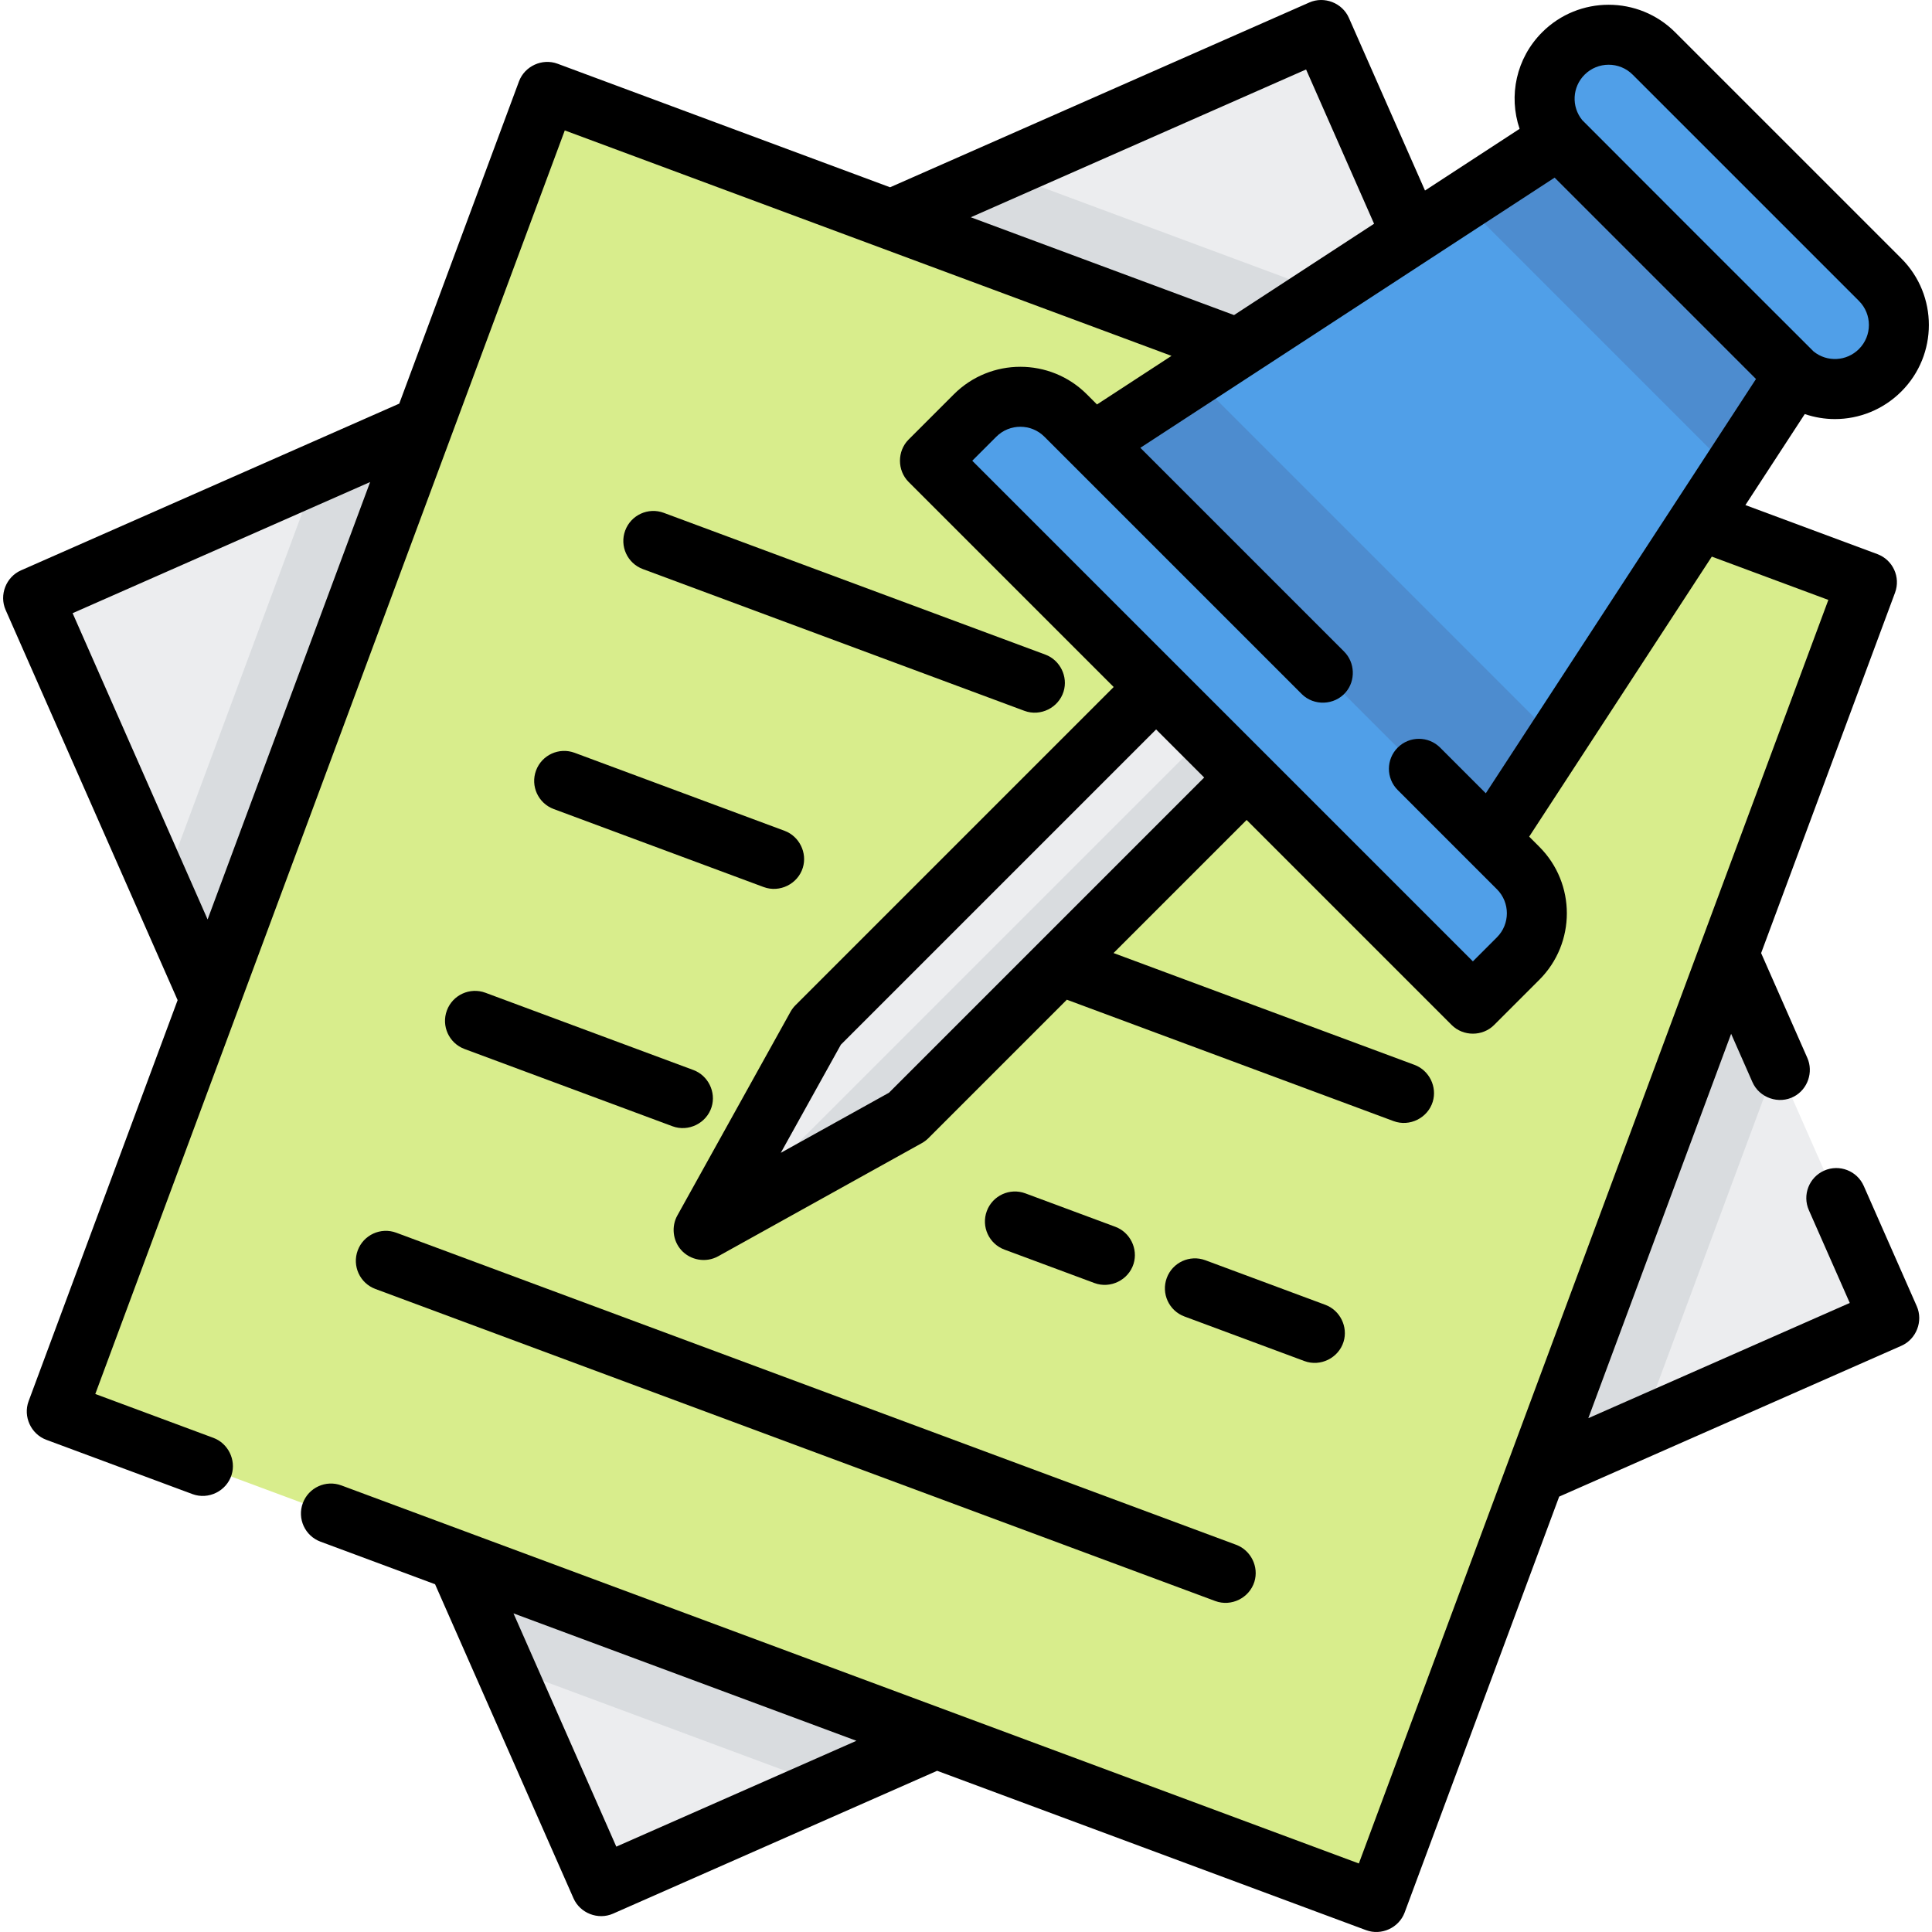
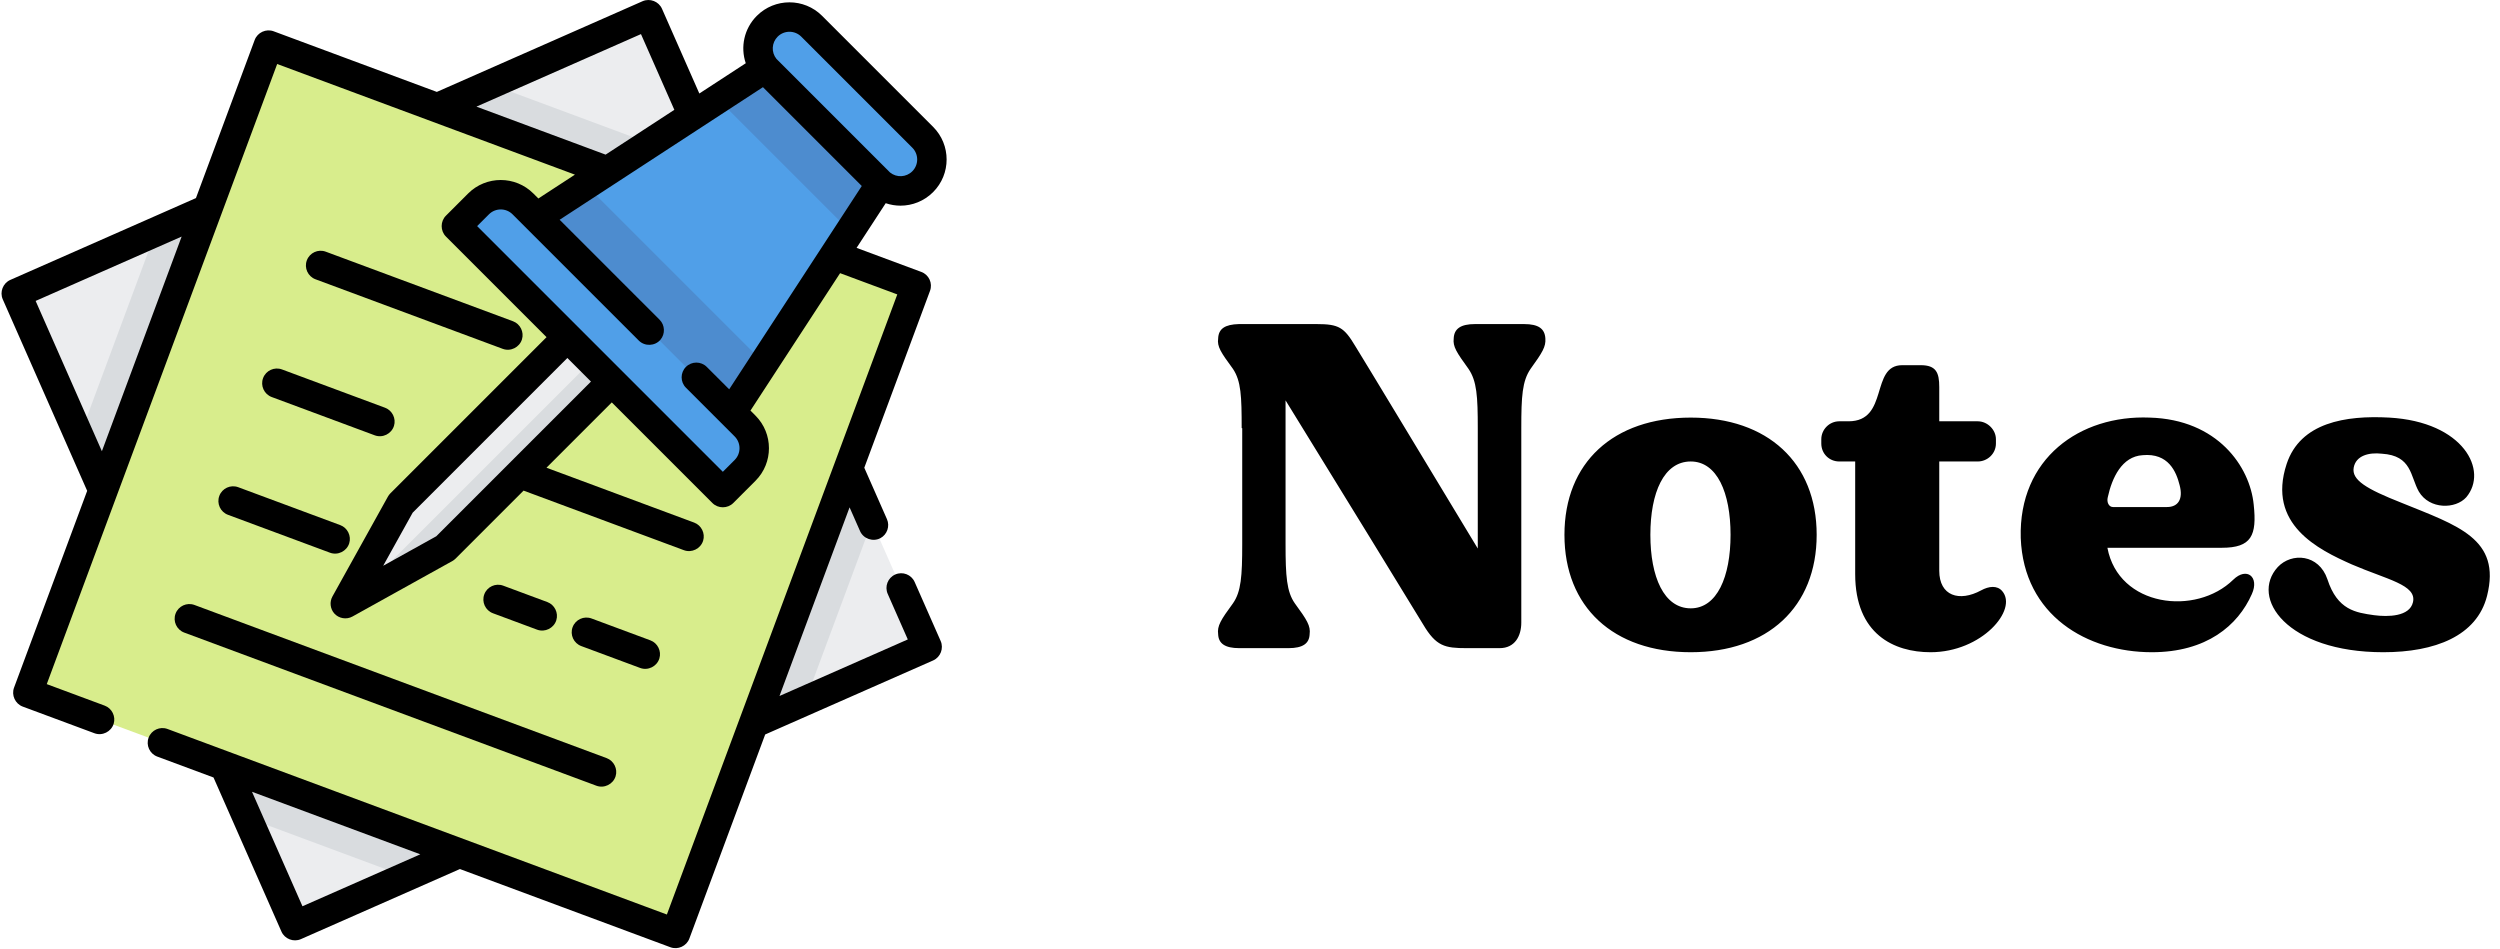
- <svg xmlns="http://www.w3.org/2000/svg" version="1.1" id="Layer_1" x="0px" y="0px" viewBox="0 0 512.002 512.002" style="enable-background:new 0 0 512.002 512.002;" xml:space="preserve">
-   <rect x="68.162" y="67.351" transform="matrix(-0.9151 0.4033 -0.4033 -0.9151 590.2317 383.5443)" style="fill:#ECEDEF;" width="373.138" height="373.138" />
-   <polygon style="fill:#D9DCDF;" points="84.054,125.244 42.926,235.936 133.577,441.596 219.238,473.423 434.955,378.34   470.863,281.697 386.673,90.696 264.999,45.487 " />
-   <rect x="68.324" y="77.644" transform="matrix(-0.9374 -0.3483 0.3483 -0.9374 401.7976 600.6539)" style="fill:#D8ED8C;" width="373.133" height="373.133" />
-   <polygon style="fill:#ECEDEF;" points="240.422,295.997 186.454,325.979 216.437,272.011 306.382,182.065 330.368,206.051 " />
-   <polygon style="fill:#D9DCDF;" points="330.368,206.051 319.351,195.036 190.849,323.538 240.422,295.997 " />
-   <polygon style="fill:#509FE8;" points="390.331,230.036 282.397,122.102 420.314,32.156 480.277,92.121 " />
-   <g>
-     <polygon style="fill:#4D8CCF;" points="420.314,32.156 387.617,53.48 458.954,124.816 480.277,92.121  " />
-     <polygon style="fill:#4D8CCF;" points="282.397,122.102 390.331,230.036 412.508,196.032 316.401,99.925  " />
+ <svg xmlns="http://www.w3.org/2000/svg" version="1.1" id="Layer_1" x="0px" y="0px" viewBox="0 0 1350 512.002" style="enable-background:new 0 0 512.002 512.002;zoom: 1;" xml:space="preserve" font-family="MADEDillan" font-size="25px" text-anchor="middle">
+   <defs id="svg_document_defs" />
+   <rect x="68.162px" style="fill:#ECEDEF;" height="373.138" y="67.351px" width="373.138" transform="matrix(-0.9151 0.4033 -0.4033 -0.9151 590.2317 383.5443)" />foo
+ 
+ 
+ 
+ 
+ 
+ 
+ 
+         
+         
+ 
+ 
+         
+         
+ 
+ 
+ 
+ 
+ 
+ 
+ 
+ 
+ 
+ 
+ 
+ 
+ 
+ 
+ 
+ 
+ 
+ 
+ 
+ 
+ 
+ 
+ 
+ 
+ 
+ 
+ 
+ 
+ 
+ 
+ 
+ 
+ 
+ 
+ 
+ 
+ 
+ 
+ <polygon style="fill:#D9DCDF;" points="84.054,125.244 42.926,235.936 133.577,441.596 219.238,473.423 434.955,378.34 470.863,281.697 386.673,90.696 264.999,45.487" />
+   <rect x="68.324px" style="fill:#D8ED8C;" height="373.133" y="77.644px" width="373.133" transform="matrix(-0.9374 -0.3483 0.3483 -0.9374 401.7976 600.6539)" />
+   <polygon style="fill:#ECEDEF;" points="240.422,295.997 186.454,325.979 216.437,272.011 306.382,182.065 330.368,206.051" />
+   <polygon style="fill:#D9DCDF;" points="330.368,206.051 319.351,195.036 190.849,323.538 240.422,295.997" />
+   <polygon style="fill:#509FE8;" points="390.331,230.036 282.397,122.102 420.314,32.156 480.277,92.121" visibility="visible" />
+   <g visibility="visible">
+     <polygon style="fill:#4D8CCF;" points="420.314,32.156 387.617,53.48 458.954,124.816 480.277,92.121" visibility="visible" />
+     <polygon style="fill:#4D8CCF;" points="282.397,122.102 390.331,230.036 412.508,196.032 316.401,99.925" />
  </g>
  <g>
-     <path style="fill:#509FE8;" d="M474.28,98.116l-59.964-59.964c-6.623-6.623-6.623-17.362,0-23.985l0,0   c6.623-6.623,17.362-6.623,23.985,0l59.964,59.964c6.623,6.623,6.623,17.362,0,23.985l0,0   C491.642,104.74,480.905,104.74,474.28,98.116z" />
-     <path style="fill:#509FE8;" d="M390.331,266.015L246.419,122.102l11.993-11.993c6.623-6.623,17.362-6.623,23.985,0l119.927,119.927   c6.623,6.623,6.623,17.362,0,23.985L390.331,266.015z" />
+     <path style="fill:#509FE8;" d="M474.28,98.116l-59.964-59.964c-6.623-6.623-6.623-17.362,0-23.985l0,0 c6.623-6.623,17.362-6.623,23.985,0l59.964,59.964c6.623,6.623,6.623,17.362,0,23.985l0,0 C491.642,104.74,480.905,104.74,474.28,98.116z" />
+     <path style="fill:#509FE8;" d="M390.331,266.015 L246.419,122.102 l11.993,-11.993 c6.623,-6.623 17.362,-6.623 23.985,0 l119.927,119.927 c6.623,6.623 6.623,17.362 0,23.985 L390.331,266.015" />
  </g>
-   <path d="M493.918,314.291c-1.77-4.017-6.464-5.838-10.481-4.068c-4.019,1.771-5.84,6.464-4.068,10.483l10.84,24.591l-69.288,30.54  l37.849-101.866l5.648,12.812c1.839,4.172,6.986,5.953,11.016,3.809c3.626-1.929,5.19-6.467,3.534-10.223l-12.25-27.789  l35.488-95.513c1.53-4.116-0.567-8.692-4.683-10.222l-34.971-12.994l15.732-24.121c2.594,0.883,5.292,1.329,7.988,1.329  c6.394,0,12.762-2.467,17.616-7.322c9.713-9.713,9.713-25.516,0-35.229L443.924,8.545c-9.713-9.712-25.515-9.711-35.229,0  c-6.902,6.902-8.96,16.856-5.985,25.599l-25.068,16.349L357.468,4.726c-1.746-3.958-6.514-5.814-10.481-4.068L235.882,49.632  l-88.124-32.743c-4.063-1.508-8.714,0.629-10.222,4.683l-31.728,85.394L5.557,151.155c-3.958,1.745-5.816,6.516-4.068,10.483  l45.583,103.413L7.58,371.336c-1.509,4.062,0.629,8.715,4.683,10.222l38.749,14.397c4.231,1.573,9.027-0.807,10.364-5.106  c1.237-3.975-0.928-8.351-4.825-9.799l-31.297-11.628L149.673,34.563l160.791,59.744l-19.748,12.879l-2.698-2.698  c-9.713-9.712-25.516-9.711-35.229,0l-11.993,11.992c-3.061,3.062-3.061,8.182,0,11.244l54.342,54.342l-84.324,84.324  c-0.523,0.523-0.97,1.115-1.328,1.761l-29.982,53.968c-1.621,2.917-1.213,6.635,1,9.132c2.443,2.757,6.587,3.47,9.81,1.679  l53.968-29.982c0.646-0.359,1.238-0.807,1.761-1.328l36.687-36.686l86.59,32.173c4.231,1.573,9.027-0.807,10.364-5.106  c1.237-3.975-0.927-8.351-4.825-9.799l-79.76-29.635l35.27-35.27l54.342,54.342c3.06,3.06,8.183,3.061,11.243-0.001l11.993-11.992  c9.713-9.713,9.713-25.516,0-35.229l-2.698-2.697l48.399-74.212l30.885,11.476L360.113,493.84L90.474,393.655  c-4.117-1.532-8.692,0.567-10.222,4.683s0.567,8.692,4.683,10.222l30.364,11.283l36.685,83.227  c1.745,3.958,6.515,5.815,10.481,4.068l85.888-37.858l113.674,42.235c4.063,1.51,8.713-0.623,10.222-4.683l40.951-110.214  l90.696-39.977c3.958-1.745,5.816-6.516,4.068-10.483L493.918,314.291z M98.088,127.747L55.019,243.661l-35.775-81.161  L98.088,127.747z M419.939,19.789c3.512-3.512,9.23-3.514,12.742,0l59.964,59.963c3.513,3.512,3.513,9.229,0,12.743  c-3.273,3.274-8.446,3.548-12.033,0.637c-0.253-0.206-61.102-61.055-61.309-61.309C416.391,28.236,416.664,23.063,419.939,19.789z   M364.145,59.296l-37.111,24.203l-69.76-25.921l88.852-39.166L364.145,59.296z M275.094,250.08l-39.507,39.508l-28.67,15.928  l15.928-28.671l83.537-83.536l12.742,12.742L275.094,250.08z M396.703,248.4l-6.372,6.372l-132.669-132.67l6.371-6.371  c3.513-3.513,9.23-3.513,12.742,0l68.192,68.192c3.233,3.232,8.693,3.016,11.665-0.456c2.665-3.112,2.472-7.893-0.423-10.788  l-54.005-54.005l109.788-71.601l53.366,53.366l-71.602,109.789l-12.106-12.106c-3.105-3.104-8.139-3.104-11.243,0  c-3.105,3.106-3.105,8.139,0,11.244l26.294,26.294C400.216,239.171,400.216,244.887,396.703,248.4z M136.08,427.563l90.883,33.768  l-63.635,28.049L136.08,427.563z" />
-   <path d="M271.493,188.384c4.231,1.573,9.027-0.807,10.364-5.106c1.237-3.975-0.928-8.351-4.825-9.799l-101.123-37.571  c-4.116-1.531-8.692,0.568-10.222,4.683c-1.53,4.116,0.567,8.692,4.683,10.222L271.493,188.384z" />
-   <path d="M142.06,204.184c-1.53,4.116,0.567,8.692,4.683,10.222l55.645,20.675c4.231,1.573,9.027-0.807,10.364-5.106  c1.237-3.975-0.928-8.351-4.825-9.799l-55.645-20.675C148.164,197.971,143.589,200.069,142.06,204.184z" />
-   <path d="M118.431,267.778c-1.53,4.116,0.567,8.692,4.683,10.222l55.104,20.473c4.231,1.573,9.027-0.807,10.364-5.106  c1.237-3.975-0.928-8.351-4.825-9.799l-55.104-20.473C124.536,261.564,119.96,263.663,118.431,267.778z" />
-   <path d="M94.802,331.371c-1.53,4.116,0.567,8.692,4.683,10.222l222.578,82.701c4.231,1.573,9.027-0.807,10.364-5.106  c1.237-3.975-0.928-8.351-4.825-9.799l-222.578-82.701C100.907,325.157,96.332,327.255,94.802,331.371z" />
-   <path d="M290.047,340.024c4.231,1.573,9.027-0.807,10.364-5.106c1.237-3.975-0.927-8.351-4.825-9.799l-23.848-8.861  c-4.117-1.532-8.692,0.567-10.222,4.683s0.567,8.692,4.683,10.222L290.047,340.024z" />
-   <path d="M345.692,360.699c4.231,1.573,9.027-0.807,10.364-5.106c1.237-3.975-0.927-8.351-4.825-9.799l-31.797-11.815  c-4.118-1.531-8.692,0.567-10.222,4.683c-1.53,4.116,0.567,8.692,4.683,10.222L345.692,360.699z" />
-   <g>
- </g>
-   <g>
- </g>
-   <g>
- </g>
-   <g>
- </g>
-   <g>
- </g>
-   <g>
- </g>
-   <g>
- </g>
-   <g>
- </g>
-   <g>
- </g>
-   <g>
- </g>
-   <g>
- </g>
-   <g>
- </g>
-   <g>
- </g>
-   <g>
- </g>
-   <g>
- </g>
+   <path d="M493.918,314.291 c-1.77,-4.017 -6.464,-5.838 -10.481,-4.068 c-4.019,1.771 -5.84,6.464 -4.068,10.483 l10.84,24.591 l-69.288,30.54 l37.849,-101.866 l5.648,12.812 c1.839,4.172 6.986,5.953 11.016,3.809 c3.626,-1.929 5.19,-6.467 3.534,-10.223 l-12.25,-27.789 l35.488,-95.513 c1.53,-4.116 -0.567,-8.692 -4.683,-10.222 l-34.971,-12.994 l15.732,-24.121 c2.594,0.883 5.292,1.329 7.988,1.329 c6.394,0 12.762,-2.467 17.616,-7.322 c9.713,-9.713 9.713,-25.516 0,-35.229 L443.924,8.545 c-9.713,-9.712 -25.515,-9.711 -35.229,0 c-6.902,6.902 -8.96,16.856 -5.985,25.599 l-25.068,16.349 L357.468,4.726 c-1.746,-3.958 -6.514,-5.814 -10.481,-4.068 L235.882,49.632 l-88.124,-32.743 c-4.063,-1.508 -8.714,0.629 -10.222,4.683 l-31.728,85.394 L5.557,151.155 c-3.958,1.745 -5.816,6.516 -4.068,10.483 l45.583,103.413 L7.58,371.336 c-1.509,4.062 0.629,8.715 4.683,10.222 l38.749,14.397 c4.231,1.573 9.027,-0.807 10.364,-5.106 c1.237,-3.975 -0.928,-8.351 -4.825,-9.799 l-31.297,-11.628 L149.673,34.563 l160.791,59.744 l-19.748,12.879 l-2.698,-2.698 c-9.713,-9.712 -25.516,-9.711 -35.229,0 l-11.993,11.992 c-3.061,3.062 -3.061,8.182 0,11.244 l54.342,54.342 l-84.324,84.324 c-0.523,0.523 -0.97,1.115 -1.328,1.761 l-29.982,53.968 c-1.621,2.917 -1.213,6.635 1,9.132 c2.443,2.757 6.587,3.47 9.81,1.679 l53.968,-29.982 c0.646,-0.359 1.238,-0.807 1.761,-1.328 l36.687,-36.686 l86.59,32.173 c4.231,1.573 9.027,-0.807 10.364,-5.106 c1.237,-3.975 -0.927,-8.351 -4.825,-9.799 l-79.76,-29.635 l35.27,-35.27 l54.342,54.342 c3.06,3.06 8.183,3.061 11.243,-0.001 l11.993,-11.992 c9.713,-9.713 9.713,-25.516 0,-35.229 l-2.698,-2.697 l48.399,-74.212 l30.885,11.476 L360.113,493.84 L90.474,393.655 c-4.117,-1.532 -8.692,0.567 -10.222,4.683 s0.567,8.692 4.683,10.222 l30.364,11.283 l36.685,83.227 c1.745,3.958 6.515,5.815 10.481,4.068 l85.888,-37.858 l113.674,42.235 c4.063,1.51 8.713,-0.623 10.222,-4.683 l40.951,-110.214 l90.696,-39.977 c3.958,-1.745 5.816,-6.516 4.068,-10.483 L493.918,314.291 M98.088,127.747 L55.019,243.661 l-35.775,-81.161 L98.088,127.747 M419.939,19.789 c3.512,-3.512 9.23,-3.514 12.742,0 l59.964,59.963 c3.513,3.512 3.513,9.229 0,12.743 c-3.273,3.274 -8.446,3.548 -12.033,0.637 c-0.253,-0.206 -61.102,-61.055 -61.309,-61.309 C416.391,28.236 416.664,23.063 419.939,19.789 M364.145,59.296 l-37.111,24.203 l-69.76,-25.921 l88.852,-39.166 L364.145,59.296 M275.094,250.08 l-39.507,39.508 l-28.67,15.928 l15.928,-28.671 l83.537,-83.536 l12.742,12.742 L275.094,250.08 M396.703,248.4 l-6.372,6.372 l-132.669,-132.67 l6.371,-6.371 c3.513,-3.513 9.23,-3.513 12.742,0 l68.192,68.192 c3.233,3.232 8.693,3.016 11.665,-0.456 c2.665,-3.112 2.472,-7.893 -0.423,-10.788 l-54.005,-54.005 l109.788,-71.601 l53.366,53.366 l-71.602,109.789 l-12.106,-12.106 c-3.105,-3.104 -8.139,-3.104 -11.243,0 c-3.105,3.106 -3.105,8.139 0,11.244 l26.294,26.294 C400.216,239.171 400.216,244.887 396.703,248.4 M136.08,427.563 l90.883,33.768 l-63.635,28.049 L136.08,427.563 " visibility="visible" />
+   <path d="M271.493,188.384 c4.231,1.573 9.027,-0.807 10.364,-5.106 c1.237,-3.975 -0.928,-8.351 -4.825,-9.799 l-101.123,-37.571 c-4.116,-1.531 -8.692,0.568 -10.222,4.683 c-1.53,4.116 0.567,8.692 4.683,10.222 L271.493,188.384 " />
+   <path d="M142.06,204.184 c-1.53,4.116 0.567,8.692 4.683,10.222 l55.645,20.675 c4.231,1.573 9.027,-0.807 10.364,-5.106 c1.237,-3.975 -0.928,-8.351 -4.825,-9.799 l-55.645,-20.675 C148.164,197.971 143.589,200.069 142.06,204.184 " />
+   <path d="M118.431,267.778 c-1.53,4.116 0.567,8.692 4.683,10.222 l55.104,20.473 c4.231,1.573 9.027,-0.807 10.364,-5.106 c1.237,-3.975 -0.928,-8.351 -4.825,-9.799 l-55.104,-20.473 C124.536,261.564 119.96,263.663 118.431,267.778 " />
+   <path d="M94.802,331.371 c-1.53,4.116 0.567,8.692 4.683,10.222 l222.578,82.701 c4.231,1.573 9.027,-0.807 10.364,-5.106 c1.237,-3.975 -0.928,-8.351 -4.825,-9.799 l-222.578,-82.701 C100.907,325.157 96.332,327.255 94.802,331.371 " />
+   <path d="M290.047,340.024 c4.231,1.573 9.027,-0.807 10.364,-5.106 c1.237,-3.975 -0.927,-8.351 -4.825,-9.799 l-23.848,-8.861 c-4.117,-1.532 -8.692,0.567 -10.222,4.683 s0.567,8.692 4.683,10.222 L290.047,340.024 " />
+   <path d="M345.692,360.699 c4.231,1.573 9.027,-0.807 10.364,-5.106 c1.237,-3.975 -0.927,-8.351 -4.825,-9.799 l-31.797,-11.815 c-4.118,-1.531 -8.692,0.567 -10.222,4.683 c-1.53,4.116 0.567,8.692 4.683,10.222 L345.692,360.699 " />
+   <g id="textToPathGroup">
+     <path stroke="none" stroke-width="1" id="textToPath-0" d="M584.5,232.8 C584.2,227.5 580.8,225 573,225 C572.5,225 547,225 546.5,225 C538.8,225 535.2,227.5 535,232.8 C534.5,237.2 536.5,240.2 543,249.2 C547.5,255.8 548,264 548,281.2 L548,346.2 C524,306.5 486,243.5 481.8,236.8 C475.8,226.8 473,225 461,225 C456.8,225 419,225 419,225 C411.5,225.2 408,227.5 407.8,232.8 C407.2,237.2 409.2,240.2 415.8,249.2 C420.2,255.8 420.5,264 420.5,281.2 L420.8,281.2 L420.8,343.8 C420.8,361.2 420.2,369.5 415.8,375.8 C409.2,384.8 407.2,388 407.8,392.5 C408,397.5 411.5,400 419.2,400 C419.8,400 445.2,400 445.8,400 C453.5,400 457,397.5 457.2,392.5 C457.8,388 455.8,384.8 449.2,375.8 C444.8,369.5 444.2,361.2 444.2,343.8 L444.2,266.2 C472,311.2 513.2,378.5 518.5,387.2 C525.5,399 530.2,400 542,400 C542,400 554.8,400 559.8,400 C568,400 571.5,393.5 571.5,386.2 C571.5,382 571.5,326 571.5,281.2 C571.5,264 572,255.8 576.5,249.2 C583,240.2 584.8,237.2 584.5,232.8 M663,275.5 C621.2,275.5 594.8,299.8 594.8,338.8 C594.8,377.8 621.2,402.2 663,402.2 C704.5,402.2 731,377.8 731,338.8 C731,299.8 704.5,275.5 663,275.5 M663,378.5 C648.5,378.5 641.2,361.5 641.2,338.8 C641.2,316 648.5,299.2 663,299.2 C677.2,299.2 684.5,316 684.5,338.8 C684.5,361.5 677.2,378.5 663,378.5 M831.2,369.2 C828.5,366 824,366.5 819.8,368.8 C808,375.2 797.2,371.8 797.2,358.2 C797.2,358.2 797.2,313.8 797.2,299.2 L818,299.2 C823.2,299.2 827.8,295 827.8,289.5 L827.8,287.2 C827.8,282 823.2,277.5 818,277.5 L797.2,277.5 C797.2,268.5 797.2,261.2 797.2,259 C797.2,251.2 795.5,247.2 787.2,247.2 C786.2,247.2 780.8,247.2 777.2,247.2 C759.8,247.2 770.2,277.5 748.2,277.5 L743.2,277.5 C737.8,277.5 733.5,282 733.5,287.2 L733.5,289.5 C733.5,295 737.8,299.2 743.2,299.2 L751.8,299.2 C751.8,311 751.8,341.5 751.8,360 C751.8,392.5 772.8,402.2 792.5,402.2 C820.2,402.2 839.8,379.2 831.2,369.2 M956,363 C935.8,382.8 894,377.8 888,345.8 C888,345.8 937.5,345.8 949.8,345.8 C965.8,345.8 968.8,339.2 967,322.5 C965,302 947.5,276.5 910.8,275.5 C873.2,274 840,297.5 841.2,340.5 C842.8,382.5 877.2,402.2 912,402.2 C941.5,402.2 958.5,387.8 966,370.8 C970.2,361.5 963.2,356 956,363 M907,295.8 C921,294.5 925.2,304.8 927,312 C929,319.5 926.2,323.8 920.2,323.8 C915.8,323.8 897,323.8 891,323.8 C888.8,323.8 887.5,321.2 888.2,318.5 C890.5,308 895.8,296.5 907,295.8 M1046.8,321.5 C1027.8,314 1019.8,309.2 1021,302.5 C1022.2,296 1029.2,294.2 1036.2,295 C1052.5,296 1051.5,307.2 1056.2,315.5 C1062,325.2 1076,325 1081.8,318.5 C1093.8,304.2 1080.5,277.8 1040.2,275.5 C1016.5,274.2 992.2,278.2 984.8,300.5 C974,333.2 1002,346.8 1020,354.8 C1039,363 1055.2,365.8 1053,375.2 C1051.2,383 1039.5,383.2 1032,382.2 C1022.2,380.8 1012.2,379.5 1006.8,362.8 C1002.2,349.2 987.5,348.2 980,356.2 C964.8,372.8 984.8,402.2 1037,402.2 C1064.8,402.2 1087.5,393.5 1093,371.8 C1100.8,340.8 1077,333.8 1046.8,321.5 " fill="black" transform="translate(250 -50)" />
+   </g>
</svg>
